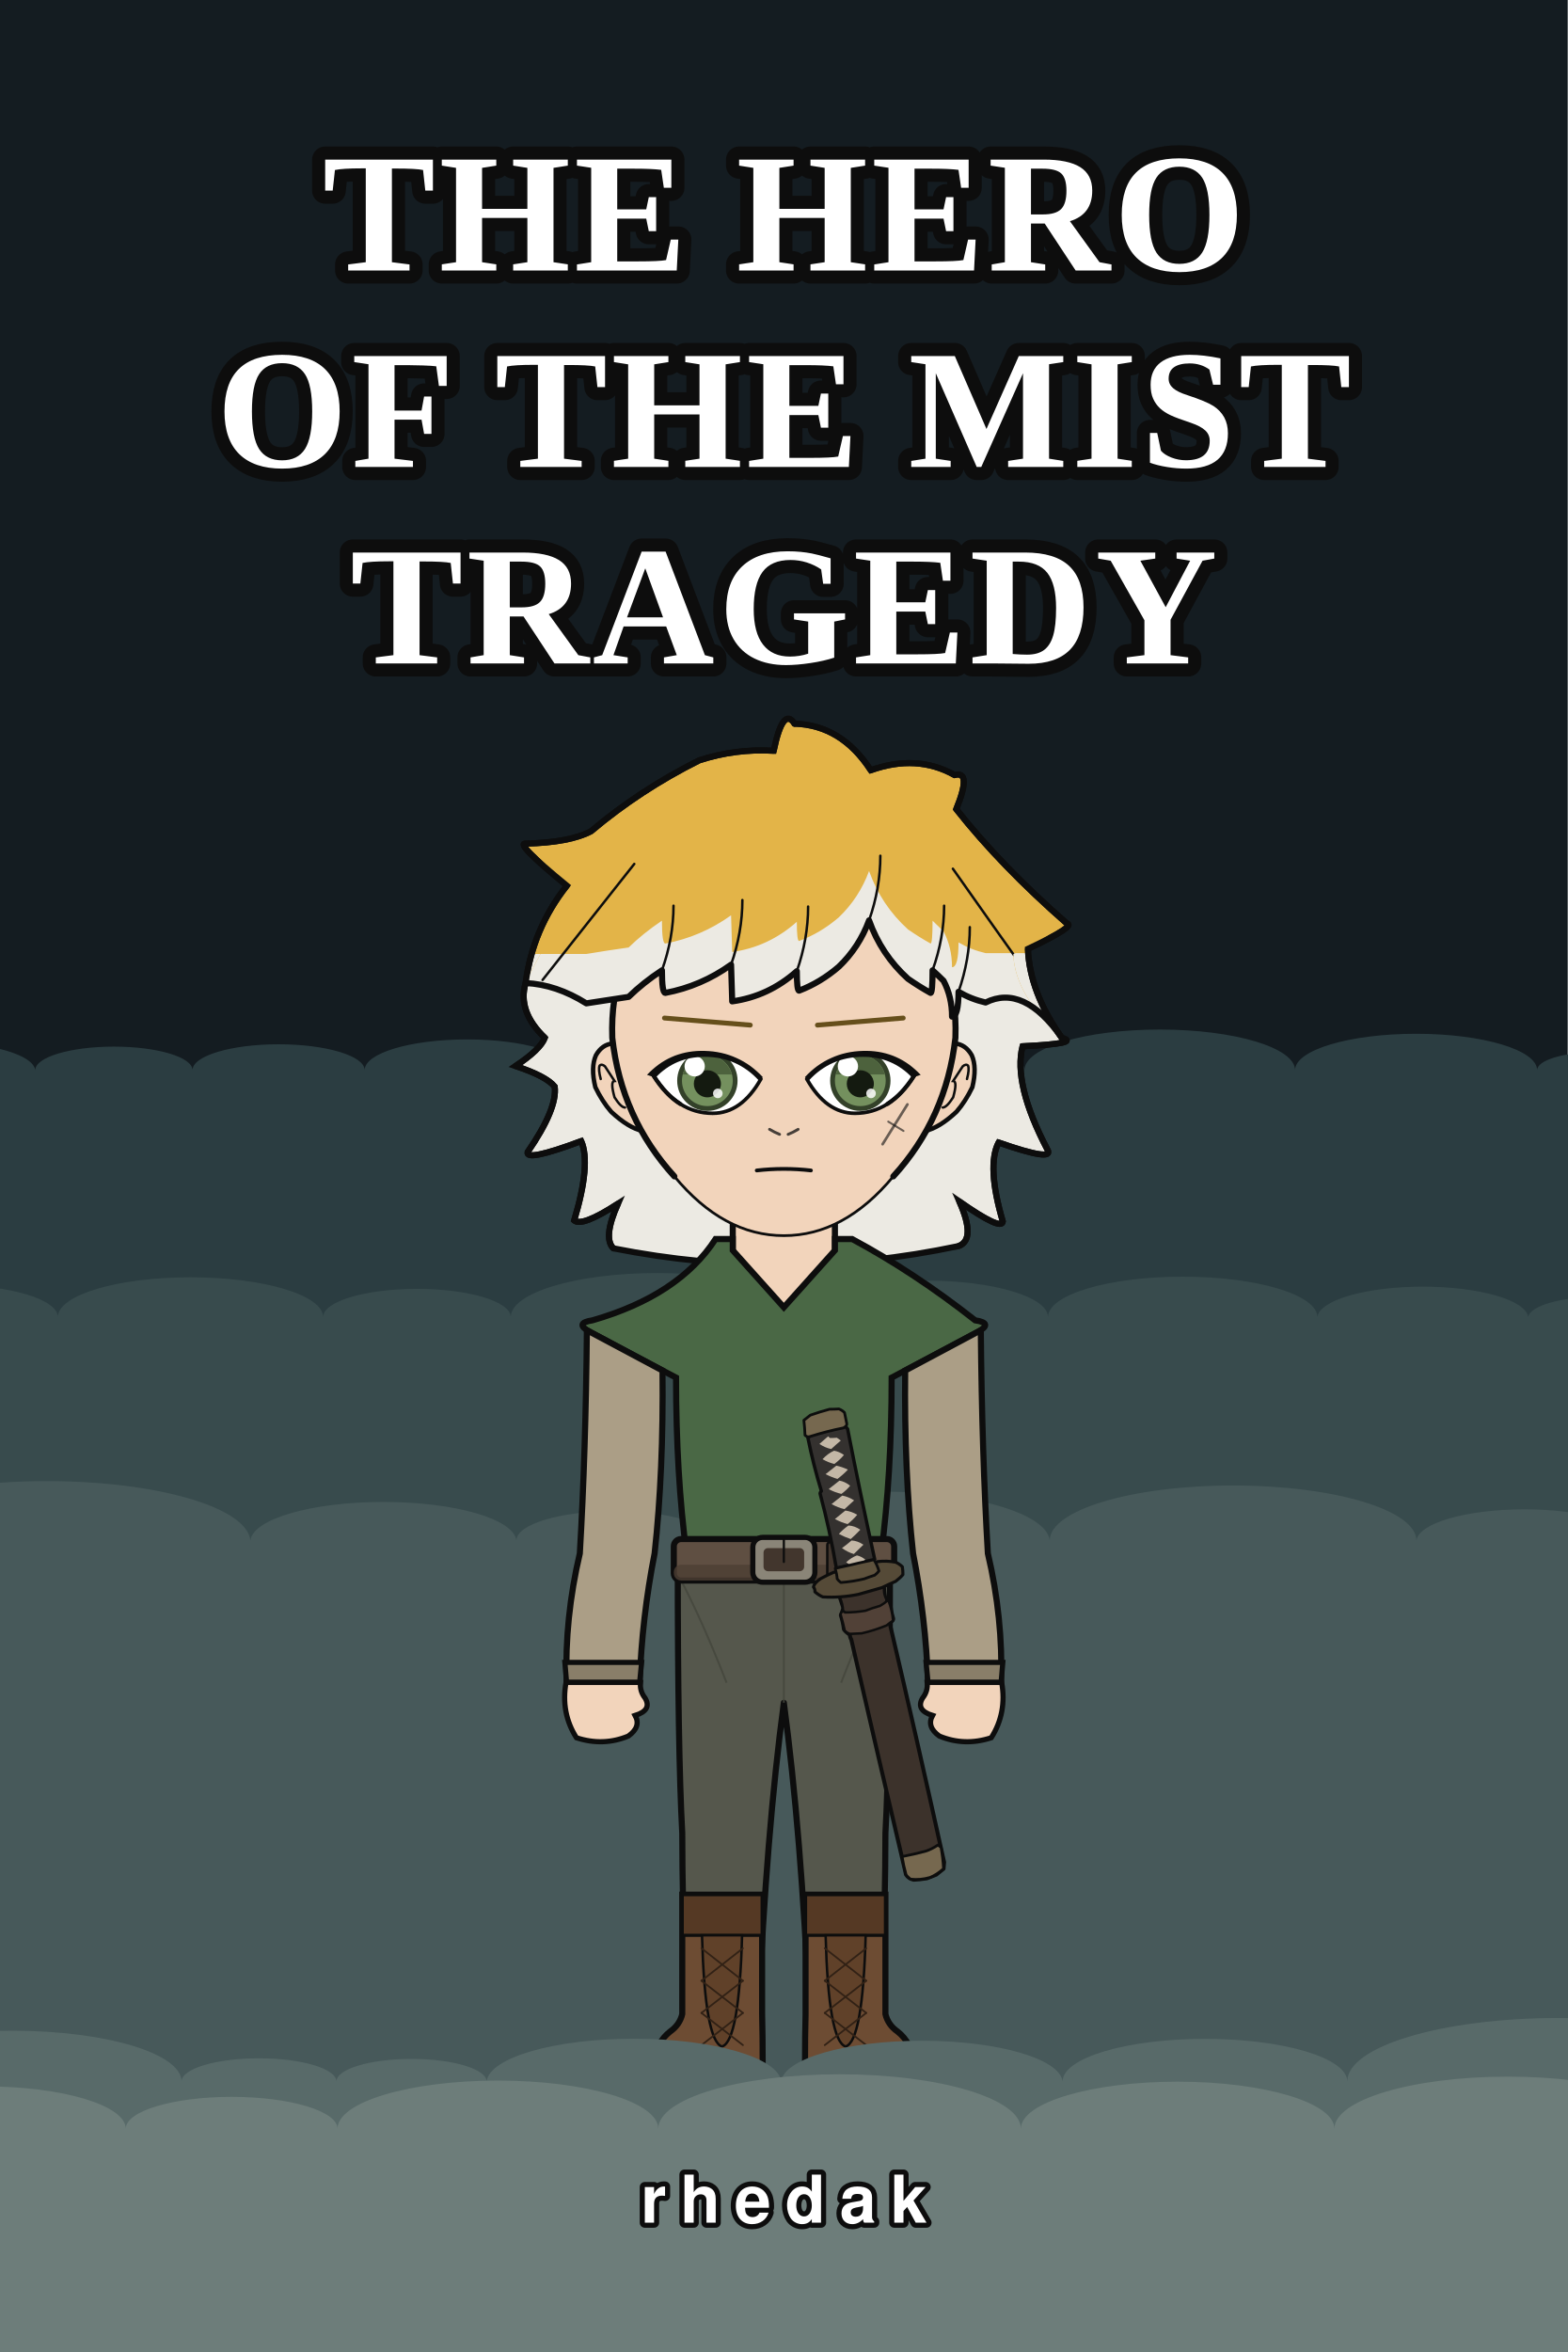
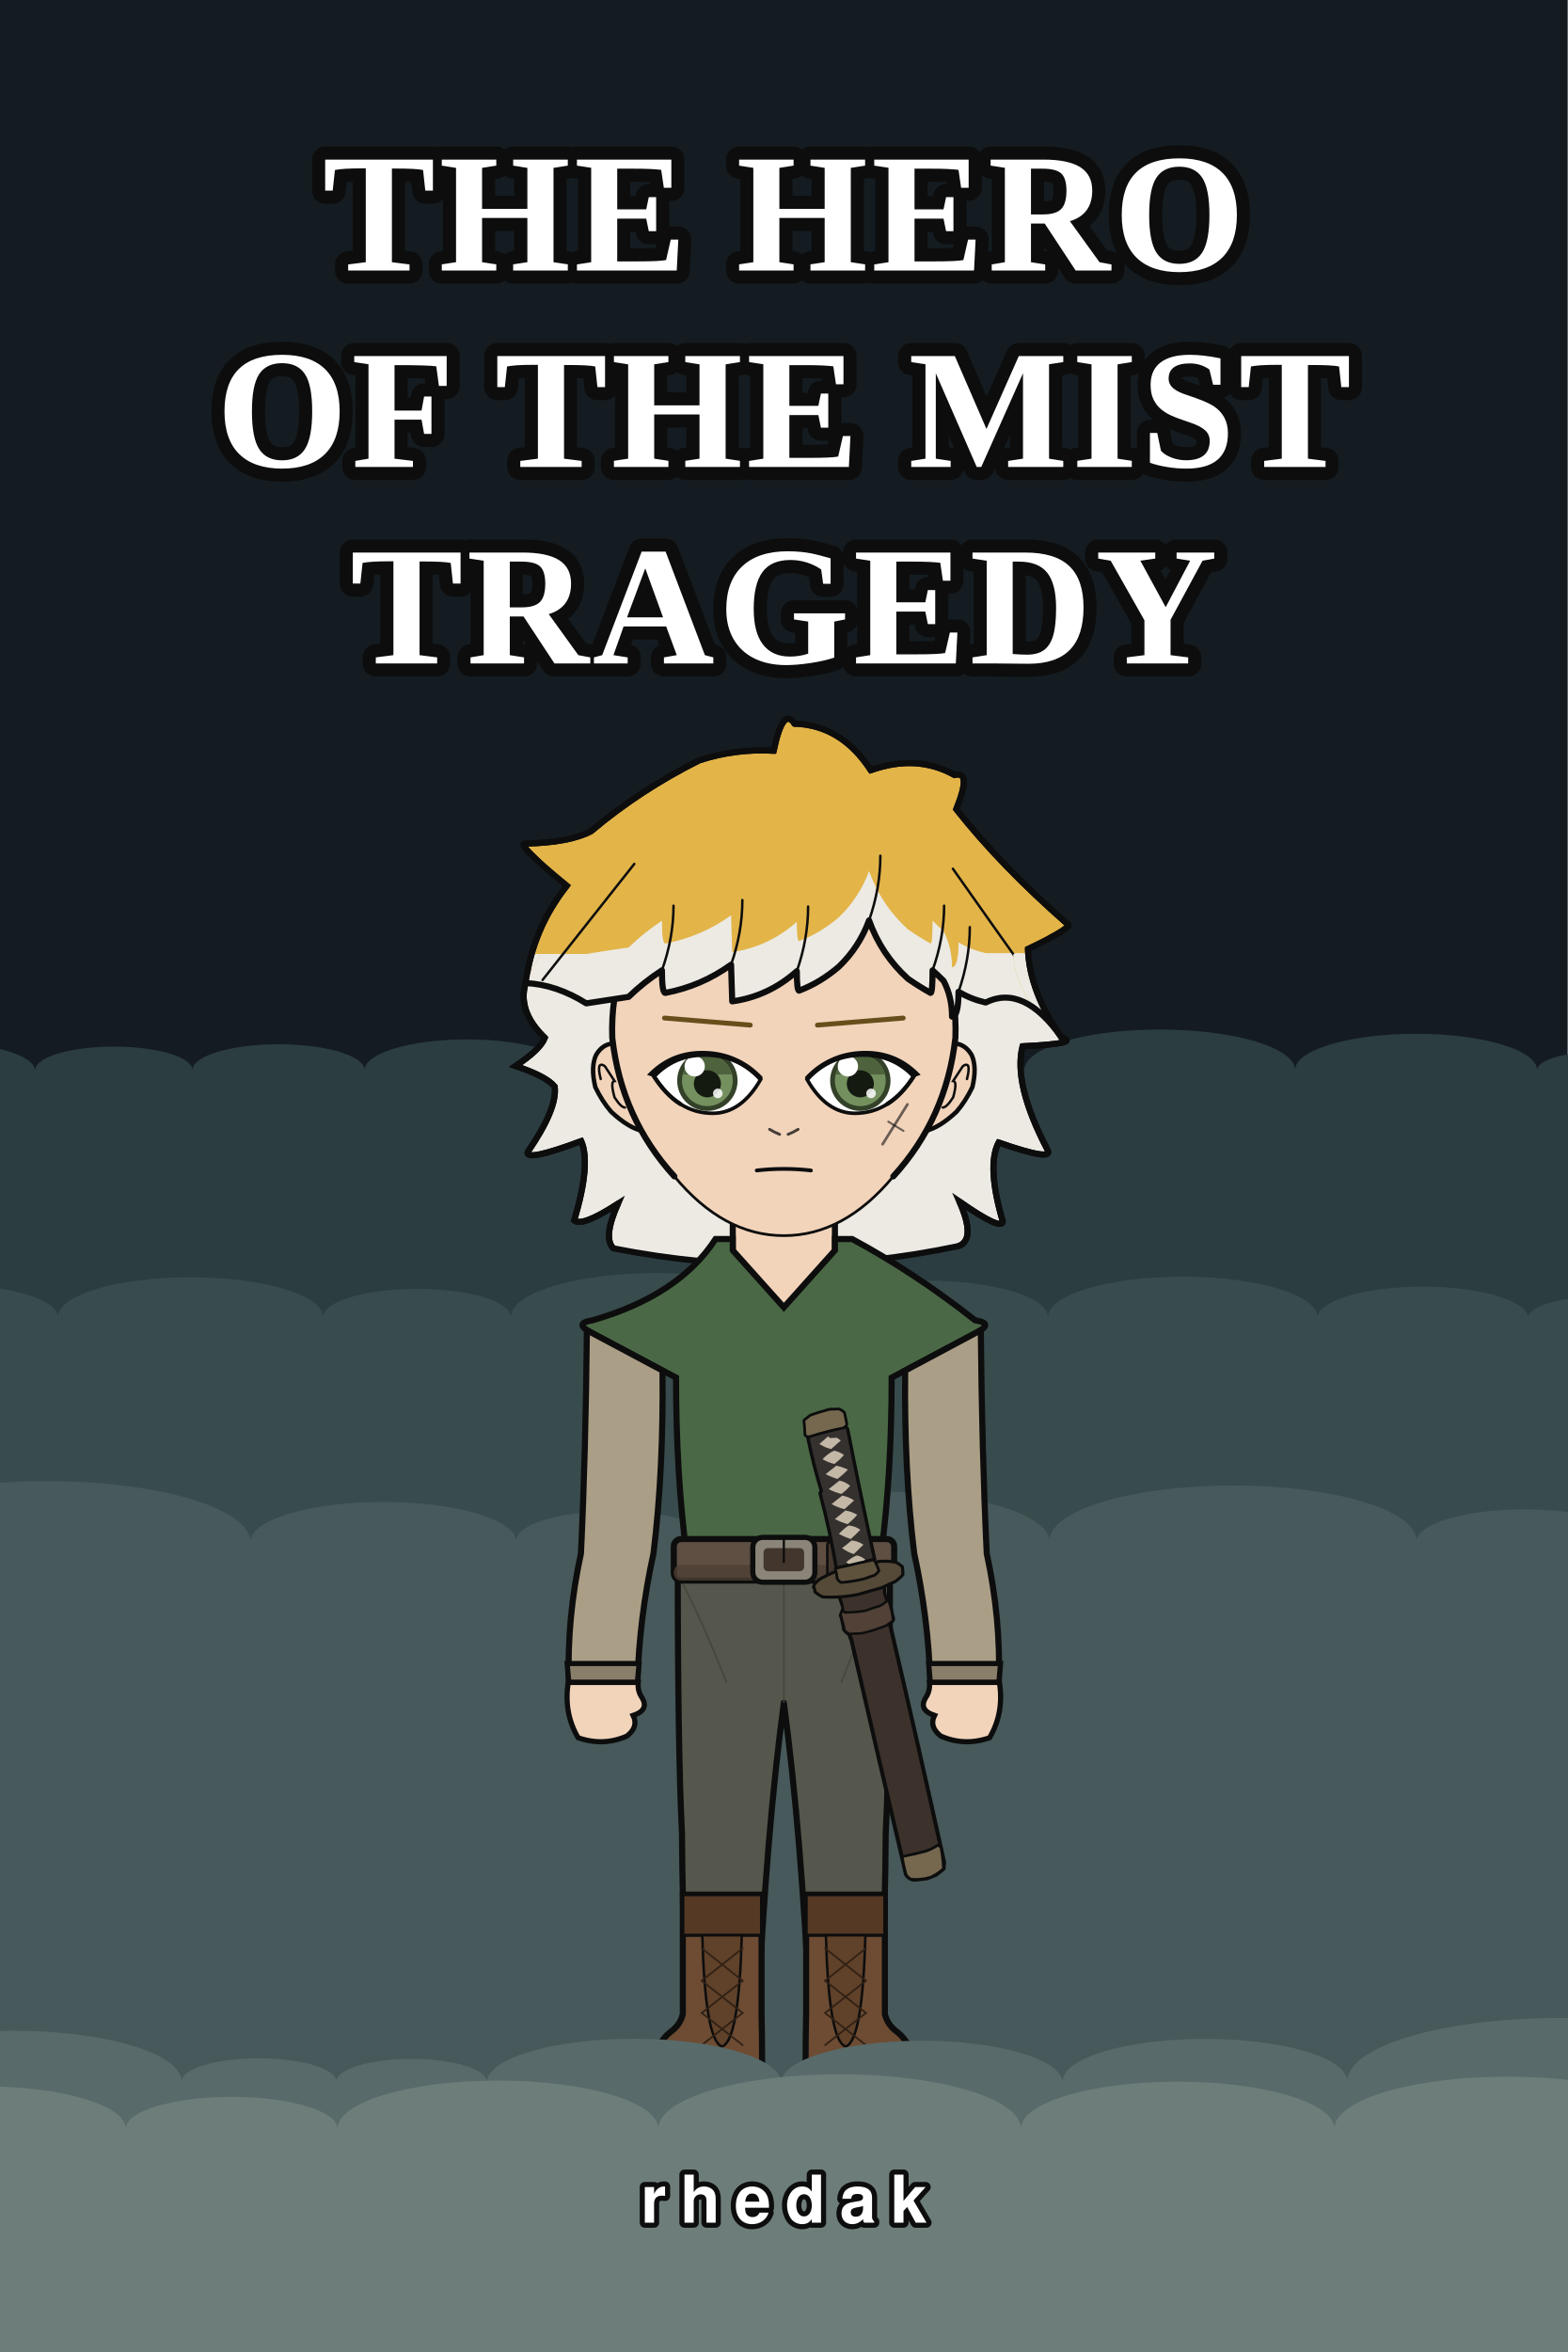
<svg xmlns="http://www.w3.org/2000/svg" width="1000" height="1500" viewBox="0 0 1000 1500">
  <rect width="1000" height="1500" fill="#141c21" />
  <rect y="780.0" width="1000" height="720.0" fill="#1e2b30" />
  <path d="M -100.0 1500.0 L -100.0 682.5 A 61.3 18.4 0 0 1 22.5 682.5 A 50.1 15.0 0 0 1 122.8 682.5 A 54.9 16.5 0 0 1 232.6 682.5 A 65.4 19.6 0 0 1 363.4 682.5 A 37.5 11.3 0 0 1 438.4 682.5 A 47.4 14.2 0 0 1 533.3 682.5 A 60.1 18.0 0 0 1 653.5 682.5 A 86.3 25.9 0 0 1 826.1 682.5 A 77.2 23.2 0 0 1 980.5 682.5 A 38.3 11.5 0 0 1 1057.1 682.5 A 87.7 26.3 0 0 1 1232.5 682.5 L 1232.5 1500.0 Z" fill="#2b3d41" />
  <path d="M -100.0 1500.0 L -100.0 840.0 A 68.4 20.5 0 0 1 36.9 840.0 A 84.6 25.4 0 0 1 206.1 840.0 A 59.8 18.0 0 0 1 325.8 840.0 A 93.5 28.1 0 0 1 512.9 840.0 A 77.8 23.3 0 0 1 668.5 840.0 A 85.9 25.8 0 0 1 840.3 840.0 A 67.3 20.2 0 0 1 974.8 840.0 A 45.5 13.6 0 0 1 1065.7 840.0 A 60.4 18.1 0 0 1 1186.6 840.0 L 1186.6 1500.0 Z" fill="#384b4d" />
  <path d="M -100.0 1500.0 L -100.0 982.5 A 129.9 39.0 0 0 1 159.7 982.5 A 84.9 25.5 0 0 1 329.4 982.5 A 62.6 18.8 0 0 1 454.7 982.5 A 107.5 32.2 0 0 1 669.6 982.5 A 116.9 35.1 0 0 1 903.5 982.5 A 69.0 20.7 0 0 1 1041.4 982.5 A 90.5 27.2 0 0 1 1222.5 982.5 L 1222.5 1500.0 Z" fill="#47595a" />
  <g transform="translate(140.0 454.5) scale(1.8)">
    <defs>
      <clipPath id="hair-tips">
        <path d="M 84.5 85.5 Q 107.3 85.5 130.0 85.5 Q 137.8 84.2 145.0 83.2 Q 150.1 78.2 156.8 73.7 Q 156.8 81.8 158.0 81.8 Q 170.7 79.4 181.3 71.8 Q 181.5 78.3 181.7 84.8 Q 194.6 83.0 204.6 74.1 Q 204.6 80.9 205.4 80.9 Q 213.0 78.1 219.5 72.5 Q 226.7 65.6 230.2 56.1 Q 234.5 68.2 244.0 76.8 Q 247.9 79.5 252.0 81.8 Q 252.7 81.8 252.7 73.7 Q 254.7 75.6 256.6 77.5 Q 259.6 83.2 259.6 90.2 Q 261.9 90.2 261.9 81.4 Q 266.3 84.0 271.5 85.2 Q 293.5 85.2 315.5 85.2 Q 315.5 220.6 315.5 290.8 Q 200.0 290.8 84.5 290.8 Z" />
      </clipPath>
      <clipPath id="hair-front">
        <path d="M 108.5 95.8 Q 119.3 96.3 130.0 103.0 Q 137.8 101.8 145.0 100.7 Q 150.1 95.7 156.8 91.3 Q 156.8 99.3 158.0 99.3 Q 170.7 96.9 181.3 89.3 Q 181.5 95.8 181.7 102.3 Q 194.6 100.5 204.6 91.6 Q 204.6 98.5 205.4 98.5 Q 213.0 95.6 219.5 90.0 Q 226.7 83.1 230.2 73.6 Q 234.5 85.7 244.0 94.3 Q 247.9 97.0 252.0 99.3 Q 252.7 99.3 252.7 91.3 Q 254.7 93.1 256.6 95.0 Q 259.6 100.7 259.6 107.7 Q 261.9 107.7 261.9 98.9 Q 266.3 101.5 271.5 102.7 Q 285.0 96.0 298.5 115.2 Q 281.9 100.1 281.3 85.6 Q 297.5 77.9 294.2 77.1 Q 272.4 58.0 257.4 39.1 Q 262.7 26.1 256.8 27.7 Q 244.3 20.7 228.9 26.1 Q 219.1 11.0 203.6 10.6 Q 199.8 4.7 196.6 19.6 Q 183.9 18.8 171.8 22.8 Q 152.1 32.6 135.8 46.4 Q 128.8 50.2 114.0 50.5 Q 110.0 50.0 127.7 64.6 Q 116.4 78.9 108.5 95.8 Z" />
      </clipPath>
    </defs>
    <path d="M 139.6 189.8 Q 135.8 186.1 141.2 174.0 Q 128.4 182.3 125.7 179.9 Q 131.7 159.9 128.2 151.8 Q 108.4 159.2 109.2 155.7 Q 119.8 140.3 118.8 132.5 Q 115.8 128.8 104.9 125.2 Q 113.7 119.4 115.3 115.2 Q 105.5 105.8 108.5 95.8 Q 111.0 76.6 123.1 61.3 Q 104.3 45.9 108.6 46.4 Q 124.2 46.0 131.7 42.0 Q 149.0 27.4 170.0 16.9 Q 182.9 12.7 196.4 13.5 Q 199.7 -2.3 203.8 3.9 Q 220.4 4.4 230.8 20.4 Q 247.1 14.6 260.5 22.1 Q 266.7 20.4 261.1 34.2 Q 277.0 54.3 300.3 74.7 Q 303.8 75.5 286.5 83.7 Q 287.1 99.1 298.5 115.2 Q 305.5 117.2 284.6 118.2 Q 281.2 131.5 293.4 154.8 Q 296.1 159.3 276.1 152.3 Q 271.8 160.6 277.6 180.3 Q 277.2 183.7 262.2 173.2 Q 268.2 186.7 261.9 189.0 Q 200.8 201.9 139.6 189.8 Z" fill="#e3b448" />
    <path d="M 139.6 189.8 Q 135.8 186.1 141.2 174.0 Q 128.4 182.3 125.7 179.9 Q 131.7 159.9 128.2 151.8 Q 108.4 159.2 109.2 155.7 Q 119.8 140.3 118.8 132.5 Q 115.8 128.8 104.9 125.2 Q 113.7 119.4 115.3 115.2 Q 105.5 105.8 108.5 95.8 Q 111.0 76.6 123.1 61.3 Q 104.3 45.9 108.6 46.4 Q 124.2 46.0 131.7 42.0 Q 149.0 27.4 170.0 16.9 Q 182.9 12.7 196.4 13.5 Q 199.7 -2.3 203.8 3.9 Q 220.4 4.4 230.8 20.4 Q 247.1 14.6 260.5 22.1 Q 266.7 20.4 261.1 34.2 Q 277.0 54.3 300.3 74.7 Q 303.8 75.5 286.5 83.7 Q 287.1 99.1 298.5 115.2 Q 305.5 117.2 284.6 118.2 Q 281.2 131.5 293.4 154.8 Q 296.1 159.3 276.1 152.3 Q 271.8 160.6 277.6 180.3 Q 277.2 183.7 262.2 173.2 Q 268.2 186.7 261.9 189.0 Q 200.8 201.9 139.6 189.8 Z" fill="#eceae3" clip-path="url(#hair-tips)" />
    <path d="M 139.6 189.8 Q 135.8 186.1 141.2 174.0 Q 128.4 182.3 125.7 179.9 Q 131.7 159.9 128.2 151.8 Q 108.4 159.2 109.2 155.7 Q 119.8 140.3 118.8 132.5 Q 115.8 128.8 104.9 125.2 Q 113.7 119.4 115.3 115.2 Q 105.5 105.8 108.5 95.8 Q 111.0 76.6 123.1 61.3 Q 104.3 45.9 108.6 46.4 Q 124.2 46.0 131.7 42.0 Q 149.0 27.4 170.0 16.9 Q 182.9 12.7 196.4 13.5 Q 199.7 -2.3 203.8 3.9 Q 220.4 4.4 230.8 20.4 Q 247.1 14.6 260.5 22.1 Q 266.7 20.4 261.1 34.2 Q 277.0 54.3 300.3 74.7 Q 303.8 75.5 286.5 83.7 Q 287.1 99.1 298.5 115.2 Q 305.5 117.2 284.6 118.2 Q 281.2 131.5 293.4 154.8 Q 296.1 159.3 276.1 152.3 Q 271.8 160.6 277.6 180.3 Q 277.2 183.7 262.2 173.2 Q 268.2 186.7 261.9 189.0 Q 200.8 201.9 139.6 189.8 Z" fill="none" stroke="#0d0d0d" stroke-width="2.16" stroke-linecap="round" stroke-linejoin="round" />
    <path d="M 181.9 199.2 Q 167.3 215.1 138.8 223.6 Q 134.5 224.9 134.5 229.2 Q 134.5 235.6 150.3 235.6 L 152.7 235.6 L 152.7 231.3 L 166.1 231.3 Q 166.1 269.9 169.8 297.9 Q 169.8 318.7 169.8 335.7 L 194.2 335.7 L 200.0 335.7 L 205.8 335.7 L 230.2 335.7 Q 230.2 318.7 230.2 297.9 Q 233.9 269.9 233.9 235.6 L 233.9 231.3 L 247.3 231.3 L 247.3 235.6 L 249.7 235.6 Q 265.5 235.6 265.5 229.2 Q 265.5 224.9 261.2 223.6 Q 240.6 206.9 218.1 199.2 Z" fill="#f2d4bb" stroke="#0d0d0d" stroke-width="2.16" />
    <rect x="181.9" y="172.5" width="36.3" height="38.0" rx="12.7" fill="#f2d4bb" />
    <line x1="181.9" y1="172.5" x2="181.9" y2="199.2" stroke="#0d0d0d" stroke-width="2.16" />
    <line x1="218.1" y1="172.5" x2="218.1" y2="199.2" stroke="#0d0d0d" stroke-width="2.16" />
-     <path d="M 162.4 300.1 L 237.6 300.1 Q 237.6 367.9 236.0 397.0 Q 236.0 419.4 234.7 461.1 L 209.0 461.1 Q 206.2 397.0 200.0 350.8 Q 193.8 397.0 191.0 461.1 L 165.3 461.1 Q 164.0 419.4 164.0 397.0 Q 162.4 367.9 162.4 300.1 Z" fill="#55574c" stroke="#0d0d0d" stroke-width="2.16" stroke-linejoin="round" />
+     <path d="M 162.4 300.1 L 237.6 300.1 Q 237.6 367.9 236.1 397.0 Q 236.0 419.4 234.6 461.1 L 209.2 461.1 Q 206.2 397.0 200.0 350.8 Q 193.8 397.0 190.8 461.1 L 165.4 461.1 Q 164.0 419.4 163.9 397.0 Q 162.4 367.9 162.4 300.1 Z" fill="#55574c" stroke="#0d0d0d" stroke-width="2.16" stroke-linejoin="round" />
    <line x1="200.0" y1="306.2" x2="200.0" y2="350.8" stroke="#44463c" stroke-width="0.71" opacity="0.8" />
    <path d="M 164.0 308.2 Q 171.8 323.4 179.7 343.7" fill="none" stroke="#44463c" stroke-width="0.71" opacity="0.8" />
    <path d="M 236.0 308.2 Q 228.2 323.4 220.3 343.7" fill="none" stroke="#44463c" stroke-width="0.71" opacity="0.8" />
-     <path d="M 192.3 418.8 L 192.3 461.1 Q 192.5 468.3 192.5 479.7 Q 192.5 485.0 187.3 485.0 L 159.0 485.0 Q 153.8 485.0 153.8 478.7 Q 154.7 471.2 159.7 467.3 Q 163.1 464.9 164.0 461.1 L 164.0 418.8 Z" fill="#6d4c33" stroke="#0d0d0d" stroke-width="2.16" />
-     <path d="M 192.5 479.3 L 153.8 479.3 L 153.8 479.7 Q 153.8 485.0 159.0 485.0 L 187.3 485.0 Q 192.5 485.0 192.5 479.7 Z" fill="#4c3320" />
-     <rect x="164.0" y="418.8" width="28.3" height="14.4" fill="#553924" stroke="#0d0d0d" stroke-width="1.11" />
-     <path d="M 171.0 433.2 L 185.2 433.2 Q 184.2 470.7 178.1 472.6 Q 172.0 470.7 171.0 433.2 Z" fill="#604129" stroke="#0d0d0d" stroke-width="0.87" />
-     <line x1="185.5" y1="437.8" x2="170.8" y2="449.3" stroke="#312115" stroke-width="0.63" stroke-linecap="round" />
-     <line x1="170.8" y1="437.8" x2="185.5" y2="449.3" stroke="#312115" stroke-width="0.63" stroke-linecap="round" />
-     <line x1="185.5" y1="449.3" x2="170.8" y2="460.7" stroke="#312115" stroke-width="0.63" stroke-linecap="round" />
-     <line x1="170.8" y1="449.3" x2="185.5" y2="460.7" stroke="#312115" stroke-width="0.63" stroke-linecap="round" />
-     <line x1="185.5" y1="460.7" x2="170.8" y2="472.1" stroke="#312115" stroke-width="0.63" stroke-linecap="round" />
-     <line x1="170.8" y1="460.7" x2="185.5" y2="472.1" stroke="#312115" stroke-width="0.63" stroke-linecap="round" />
-     <path d="M 207.7 418.8 L 207.7 461.1 Q 207.5 468.3 207.5 479.7 Q 207.5 485.0 212.7 485.0 L 241.0 485.0 Q 246.2 485.0 246.2 478.7 Q 245.3 471.2 240.3 467.3 Q 236.9 464.9 236.0 461.1 L 236.0 418.8 Z" fill="#6d4c33" stroke="#0d0d0d" stroke-width="2.16" />
-     <path d="M 207.5 479.3 L 246.2 479.3 L 246.2 479.7 Q 246.2 485.0 241.0 485.0 L 212.7 485.0 Q 207.5 485.0 207.5 479.7 Z" fill="#4c3320" />
-     <rect x="207.7" y="418.8" width="28.3" height="14.4" fill="#553924" stroke="#0d0d0d" stroke-width="1.11" />
-     <path d="M 214.8 433.2 L 229.0 433.2 Q 228.0 470.7 221.9 472.6 Q 215.8 470.7 214.8 433.2 Z" fill="#604129" stroke="#0d0d0d" stroke-width="0.87" />
-     <line x1="229.2" y1="437.8" x2="214.5" y2="449.3" stroke="#312115" stroke-width="0.63" stroke-linecap="round" />
-     <line x1="214.5" y1="437.8" x2="229.2" y2="449.3" stroke="#312115" stroke-width="0.63" stroke-linecap="round" />
-     <line x1="229.2" y1="449.3" x2="214.5" y2="460.7" stroke="#312115" stroke-width="0.63" stroke-linecap="round" />
-     <line x1="214.5" y1="449.3" x2="229.2" y2="460.7" stroke="#312115" stroke-width="0.63" stroke-linecap="round" />
-     <line x1="229.2" y1="460.7" x2="214.5" y2="472.1" stroke="#312115" stroke-width="0.63" stroke-linecap="round" />
-     <line x1="214.5" y1="460.7" x2="229.2" y2="472.1" stroke="#312115" stroke-width="0.63" stroke-linecap="round" />
+     <path d="M 192.1 418.8 L 192.1 461.1 Q 192.3 468.3 192.3 479.7 Q 192.3 485.0 187.1 485.0 L 159.2 485.0 Q 154.0 485.0 154.0 478.7 Q 154.9 471.2 160.0 467.3 Q 163.3 464.9 164.2 461.1 L 164.2 418.8 Z" fill="#6d4c33" stroke="#0d0d0d" stroke-width="2.16" />
+     <path d="M 192.3 479.3 L 154.0 479.3 L 154.0 479.7 Q 154.0 485.0 159.2 485.0 L 187.1 485.0 Q 192.3 485.0 192.3 479.7 Z" fill="#4c3320" />
+     <rect x="164.2" y="418.8" width="27.9" height="14.4" fill="#553924" stroke="#0d0d0d" stroke-width="1.11" />
+     <path d="M 171.1 433.2 L 185.1 433.2 Q 184.1 470.7 178.1 472.6 Q 172.1 470.7 171.1 433.2 Z" fill="#604129" stroke="#0d0d0d" stroke-width="0.87" />
+     <line x1="185.4" y1="437.8" x2="170.9" y2="449.3" stroke="#312115" stroke-width="0.63" stroke-linecap="round" />
+     <line x1="170.9" y1="437.8" x2="185.4" y2="449.3" stroke="#312115" stroke-width="0.63" stroke-linecap="round" />
+     <line x1="185.4" y1="449.3" x2="170.9" y2="460.7" stroke="#312115" stroke-width="0.63" stroke-linecap="round" />
+     <line x1="170.9" y1="449.3" x2="185.4" y2="460.7" stroke="#312115" stroke-width="0.63" stroke-linecap="round" />
+     <line x1="185.4" y1="460.7" x2="170.9" y2="472.1" stroke="#312115" stroke-width="0.63" stroke-linecap="round" />
+     <line x1="170.9" y1="460.7" x2="185.4" y2="472.1" stroke="#312115" stroke-width="0.63" stroke-linecap="round" />
+     <path d="M 207.9 418.8 L 207.9 461.1 Q 207.7 468.3 207.7 479.7 Q 207.7 485.0 212.9 485.0 L 240.8 485.0 Q 246.0 485.0 246.0 478.7 Q 245.1 471.2 240.0 467.3 Q 236.7 464.9 235.8 461.1 L 235.8 418.8 Z" fill="#6d4c33" stroke="#0d0d0d" stroke-width="2.16" />
+     <path d="M 207.7 479.3 L 246.0 479.3 L 246.0 479.7 Q 246.0 485.0 240.8 485.0 L 212.9 485.0 Q 207.7 485.0 207.7 479.7 Z" fill="#4c3320" />
+     <rect x="207.9" y="418.8" width="27.9" height="14.4" fill="#553924" stroke="#0d0d0d" stroke-width="1.11" />
+     <path d="M 214.9 433.2 L 228.9 433.2 Q 227.9 470.7 221.9 472.6 Q 215.9 470.7 214.9 433.2 Z" fill="#604129" stroke="#0d0d0d" stroke-width="0.87" />
+     <line x1="229.1" y1="437.8" x2="214.6" y2="449.3" stroke="#312115" stroke-width="0.63" stroke-linecap="round" />
+     <line x1="214.6" y1="437.8" x2="229.1" y2="449.3" stroke="#312115" stroke-width="0.63" stroke-linecap="round" />
+     <line x1="229.1" y1="449.3" x2="214.6" y2="460.7" stroke="#312115" stroke-width="0.63" stroke-linecap="round" />
+     <line x1="214.6" y1="449.3" x2="229.1" y2="460.7" stroke="#312115" stroke-width="0.63" stroke-linecap="round" />
+     <line x1="229.1" y1="460.7" x2="214.6" y2="472.1" stroke="#312115" stroke-width="0.63" stroke-linecap="round" />
+     <line x1="214.6" y1="460.7" x2="229.1" y2="472.1" stroke="#312115" stroke-width="0.63" stroke-linecap="round" />
    <path d="M 175.8 186.5 Q 162.8 206.5 132.2 215.3 Q 125.5 216.3 131.4 219.5 L 161.8 235.6 Q 161.8 269.9 165.5 297.9 Q 165.2 299.1 165.2 300.1 L 234.8 300.1 Q 234.8 299.1 234.5 297.9 Q 238.2 269.9 238.2 235.6 L 268.6 219.5 Q 274.5 216.3 267.8 215.3 Q 246.2 198.3 224.2 186.5 L 218.1 186.5 L 218.1 190.5 L 200.0 210.7 L 181.9 190.5 L 181.9 186.5 Z" fill="#4a6845" stroke="#0d0d0d" stroke-width="2.16" />
    <rect x="161.0" y="292.8" width="78.1" height="14.7" rx="2.6" fill="#5f4f42" stroke="#0d0d0d" stroke-width="2.16" />
    <rect x="161.0" y="301.9" width="78.1" height="5.6" rx="2.6" fill="#4c3e33" opacity="0.8" />
    <rect x="189.0" y="292.2" width="22.0" height="15.9" rx="3.5" fill="#8a8578" stroke="#0d0d0d" stroke-width="1.83" />
    <rect x="192.8" y="296.0" width="14.4" height="8.2" rx="1.6" fill="#42362d" />
    <line x1="200.0" y1="292.2" x2="200.0" y2="300.9" stroke="#0d0d0d" stroke-width="0.79" stroke-linecap="round" />
    <rect x="215.4" y="293.9" width="3.2" height="12.3" rx="1.0" fill="#42362d" stroke="#0d0d0d" stroke-width="0.87" />
    <path d="M 250.7 413.0 Q 248.3 413.4 246.0 413.5 Q 244.2 413.1 243.3 411.7 Q 233.4 369.7 223.9 328.4 Q 223.4 327.6 223.4 326.7 Q 221.9 325.7 221.3 324.8 Q 221.0 322.3 220.2 319.8 Q 220.8 318.4 221.1 317.2 Q 220.5 315.4 219.9 313.6 Q 220.4 313.1 221.0 312.7 Q 224.2 312.4 227.5 311.8 Q 231.0 310.9 234.4 309.5 Q 235.0 309.4 235.5 310.0 Q 235.5 311.9 236.0 313.9 Q 236.8 314.4 237.7 314.9 Q 237.8 317.9 238.7 320.8 Q 239.0 321.6 237.5 322.5 Q 247.4 364.7 256.8 407.3 Q 256.7 408.5 256.6 409.6 Q 255.3 410.7 254.0 411.7 Q 252.4 412.3 250.7 413.0 Z" fill="#3c322b" stroke="#0d0d0d" stroke-width="1.40" stroke-linejoin="round" />
    <path d="M 235.5 310.0 Q 235.3 312.1 236.3 314.1 Q 236.6 315.1 235.5 316.2 Q 231.2 317.9 227.0 319.1 Q 225.1 319.2 223.1 319.3 Q 222.0 319.1 221.0 318.3 Q 220.9 315.9 219.9 313.6 Q 220.4 313.1 221.0 312.7 Q 224.2 312.4 227.5 311.8 Q 231.0 310.9 234.4 309.5 Q 235.0 309.4 235.5 310.0 Z" fill="#3c322b" stroke="#0d0d0d" stroke-width="0.86" stroke-linejoin="round" />
    <path d="M 237.0 314.4 Q 238.4 318.0 238.7 321.7 Q 237.5 322.5 236.4 323.4 Q 232.0 325.2 227.6 326.2 Q 225.5 326.3 223.4 326.4 Q 222.5 326.1 221.6 325.3 Q 221.0 322.5 220.2 319.8 Q 219.9 319.0 221.0 318.3 Q 221.3 318.6 221.7 318.8 Q 225.3 318.8 228.9 318.2 Q 231.4 317.2 234.0 316.5 Q 235.5 315.7 237.0 314.4 Z" fill="#514137" stroke="#0d0d0d" stroke-width="0.86" stroke-linejoin="round" />
    <path d="M 254.6 401.2 Q 255.2 401.6 255.7 402.0 Q 256.4 405.8 256.6 409.6 Q 254.1 411.8 251.8 412.7 Q 248.3 413.7 244.9 413.3 Q 243.8 412.5 243.3 411.7 Q 242.4 408.5 241.9 405.3 Q 246.1 404.5 250.2 403.4 Q 252.4 402.7 254.6 401.2 Z" fill="#76684f" stroke="#0d0d0d" stroke-width="0.97" stroke-linejoin="round" />
    <path d="M 210.5 309.8 Q 210.8 308.3 213.1 306.8 Q 215.3 305.6 217.6 304.6 Q 218.5 304.3 219.4 305.1 Q 219.0 306.4 219.9 307.6 Q 222.4 307.5 224.9 307.4 Q 227.8 306.4 230.7 305.9 Q 231.9 305.3 232.9 304.7 Q 233.1 303.1 232.4 301.6 Q 232.4 301.2 233.2 300.8 Q 236.4 300.4 239.6 301.0 Q 240.8 301.5 242.0 302.6 Q 242.2 304.0 242.2 305.4 Q 241.3 306.5 239.6 307.8 Q 237.2 308.8 234.8 310.0 Q 230.6 311.2 226.4 312.4 Q 220.0 313.7 213.8 313.3 Q 212.4 312.7 211.0 311.5 Q 211.1 310.6 210.5 309.8 Z" fill="#554a37" stroke="#0d0d0d" stroke-width="1.08" stroke-linejoin="round" />
    <path d="M 221.6 252.8 Q 222.3 253.3 222.6 253.8 Q 227.1 276.8 232.2 300.0 Q 231.8 300.2 230.9 300.3 Q 225.4 301.6 219.7 302.9 Q 218.8 303.1 218.6 303.1 Q 216.3 289.6 212.9 276.9 Q 212.7 276.4 213.3 275.8 Q 210.4 266.3 208.5 256.8 Q 210.5 255.5 212.5 254.9 Q 217.0 254.1 221.6 252.8 Z" fill="#34312f" stroke="#0d0d0d" stroke-width="1.19" stroke-linejoin="round" />
    <path d="M 207.8 250.4 Q 208.5 249.8 209.3 249.2 Q 211.7 248.4 214.1 247.5 Q 214.8 247.5 215.5 247.4 Q 216.0 247.8 216.5 248.2 Q 215.9 248.7 215.4 249.1 Q 213.7 249.4 212.1 249.9 Q 211.0 250.5 209.9 251.4 Q 208.8 251.2 207.8 250.4 Z" fill="#c3b7a6" />
    <path d="M 220.2 257.9 Q 218.4 259.4 216.8 260.9 Q 214.7 260.5 212.6 259.1 Q 214.1 257.8 215.7 256.4 Q 216.0 256.7 216.3 257.0 Q 217.6 257.0 218.8 256.9 Q 219.5 257.4 220.2 257.9 Z" fill="#c3b7a6" />
    <path d="M 213.7 264.5 Q 215.7 262.4 217.8 261.5 Q 219.6 261.8 221.3 263.0 Q 220.0 264.6 217.9 266.2 Q 215.8 265.7 213.7 264.5 Z" fill="#c3b7a6" />
    <path d="M 214.8 269.8 Q 216.7 268.3 218.6 266.8 Q 220.6 267.2 222.7 268.2 Q 221.1 269.9 219.0 271.5 Q 216.9 270.9 214.8 269.8 Z" fill="#c3b7a6" />
    <path d="M 215.9 275.1 Q 217.8 273.6 219.7 272.1 Q 221.6 272.4 223.5 273.9 Q 222.3 275.4 220.4 276.8 Q 218.1 276.3 215.9 275.1 Z" fill="#c3b7a6" />
    <path d="M 216.9 280.4 Q 218.8 278.9 220.7 277.4 Q 222.9 277.8 224.9 279.1 Q 223.3 280.6 221.5 282.2 Q 219.2 281.7 216.9 280.4 Z" fill="#c3b7a6" />
    <path d="M 218.1 285.7 Q 220.0 284.2 221.8 282.7 Q 224.0 283.0 226.0 284.2 Q 224.7 285.8 222.6 287.5 Q 220.3 286.9 218.1 285.7 Z" fill="#c3b7a6" />
    <path d="M 219.5 291.0 Q 220.8 289.5 222.9 288.0 Q 225.1 288.1 227.1 289.5 Q 225.6 291.1 223.7 292.8 Q 221.6 292.1 219.5 291.0 Z" fill="#c3b7a6" />
    <path d="M 220.6 296.0 Q 222.4 294.7 224.0 293.3 Q 226.1 293.4 228.2 294.8 Q 226.5 296.4 224.8 298.1 Q 222.7 297.5 220.6 296.0 Z" fill="#c3b7a6" />
    <path d="M 228.9 300.1 Q 227.4 301.3 225.9 302.5 Q 224.7 302.4 223.5 302.1 Q 222.8 301.6 222.1 301.0 Q 224.0 299.3 225.9 298.6 Q 227.4 298.9 228.9 300.1 Z" fill="#c3b7a6" />
    <path d="M 233.7 304.1 Q 233.2 304.8 232.2 305.6 Q 230.3 306.2 228.5 306.9 Q 224.3 307.9 220.2 308.2 Q 219.3 307.5 218.9 306.9 Q 218.8 305.3 218.2 303.2 Q 219.3 303.0 220.4 302.7 Q 223.3 302.1 226.5 301.3 Q 227.6 301.1 228.8 300.8 Q 230.4 300.5 231.9 300.1 Q 233.1 302.0 233.7 304.1 Z" fill="#5e523d" stroke="#0d0d0d" stroke-width="0.97" stroke-linejoin="round" />
    <path d="M 207.5 256.0 Q 207.4 253.4 207.1 250.7 Q 208.2 249.8 209.4 248.9 Q 212.8 247.7 216.2 246.8 Q 217.9 246.8 219.5 246.7 Q 220.6 247.1 221.5 248.0 Q 221.9 249.9 222.3 251.9 Q 222.5 252.6 221.2 253.4 Q 215.2 254.6 209.2 256.5 Q 208.3 256.8 207.5 256.0 Z" fill="#76684f" stroke="#0d0d0d" stroke-width="0.97" stroke-linejoin="round" />
-     <path d="M 157.0 233.1 L 130.2 218.8 Q 129.8 262.3 127.7 297.9 Q 122.3 320.8 123.0 343.6 L 148.9 343.6 Q 149.7 320.8 154.2 297.9 Q 157.4 268.7 157.0 233.1 Z" fill="#ab9e86" stroke="#0d0d0d" stroke-width="2.16" />
-     <path d="M 122.4 336.5 L 149.6 336.5 L 148.9 343.6 L 123.0 343.6 Z" fill="#897e69" stroke="#0d0d0d" stroke-width="1.83" />
-     <path d="M 122.8 343.6 Q 120.9 354.4 126.5 363.2 Q 136.0 366.3 144.9 362.6 Q 149.5 359.3 147.3 355.3 Q 153.4 353.4 150.8 349.1 Q 148.9 346.7 149.2 343.6 Z" fill="#f2d4bb" stroke="#0d0d0d" stroke-width="1.83" />
-     <path d="M 243.0 233.1 L 269.8 218.8 Q 270.2 262.3 272.3 297.9 Q 277.7 320.8 277.0 343.6 L 251.1 343.6 Q 250.3 320.8 245.8 297.9 Q 242.6 268.7 243.0 233.1 Z" fill="#ab9e86" stroke="#0d0d0d" stroke-width="2.16" />
-     <path d="M 250.4 336.5 L 277.6 336.5 L 277.0 343.6 L 251.1 343.6 Z" fill="#897e69" stroke="#0d0d0d" stroke-width="1.83" />
-     <path d="M 277.2 343.6 Q 279.1 354.4 273.5 363.2 Q 264.0 366.3 255.1 362.6 Q 250.5 359.3 252.7 355.3 Q 246.6 353.4 249.2 349.1 Q 251.1 346.7 250.8 343.6 Z" fill="#f2d4bb" stroke="#0d0d0d" stroke-width="1.83" />
+     <path d="M 157.0 233.1 L 130.2 218.8 Q 129.8 262.3 128.1 297.9 Q 123.1 320.8 123.8 343.6 L 148.1 343.6 Q 148.8 320.8 153.8 297.9 Q 157.4 268.7 157.0 233.1 Z" fill="#ab9e86" stroke="#0d0d0d" stroke-width="2.16" />
+     <path d="M 123.2 336.9 L 148.7 336.9 L 148.1 343.6 L 123.8 343.6 Z" fill="#897e69" stroke="#0d0d0d" stroke-width="1.83" />
+     <path d="M 123.6 343.6 Q 121.9 354.4 127.1 363.2 Q 136.0 366.3 144.4 362.6 Q 148.6 359.3 146.6 355.3 Q 152.3 353.4 149.8 349.1 Q 148.1 346.7 148.4 343.6 Z" fill="#f2d4bb" stroke="#0d0d0d" stroke-width="1.83" />
+     <path d="M 243.0 233.1 L 269.8 218.8 Q 270.2 262.3 271.9 297.9 Q 276.9 320.8 276.2 343.6 L 251.9 343.6 Q 251.2 320.8 246.2 297.9 Q 242.6 268.7 243.0 233.1 Z" fill="#ab9e86" stroke="#0d0d0d" stroke-width="2.16" />
+     <path d="M 251.3 336.9 L 276.8 336.9 L 276.2 343.6 L 251.9 343.6 Z" fill="#897e69" stroke="#0d0d0d" stroke-width="1.83" />
+     <path d="M 276.4 343.6 Q 278.1 354.4 272.9 363.2 Q 264.0 366.3 255.6 362.6 Q 251.4 359.3 253.4 355.3 Q 247.7 353.4 250.2 349.1 Q 251.9 346.7 251.6 343.6 Z" fill="#f2d4bb" stroke="#0d0d0d" stroke-width="1.83" />
    <path d="M 139.5 117.2 Q 135.6 117.5 133.4 121.4 Q 131.5 125.7 133.2 132.7 Q 135.6 137.7 138.8 141.4 Q 144.9 147.1 149.9 148.2 Z" fill="#f2d4bb" />
    <path d="M 139.5 117.2 Q 135.6 117.5 133.4 121.4 Q 131.5 125.7 133.2 132.7 Q 135.6 137.7 138.8 141.4 Q 144.9 147.1 149.9 148.2" fill="none" stroke="#0d0d0d" stroke-width="1.58" stroke-linecap="round" />
    <path d="M 135.1 129.8 Q 134.2 126.4 134.7 125.1 Q 135.4 124.3 136.6 125.3 Q 138.2 127.7 140.0 130.5 Q 138.4 130.6 140.0 136.3 Q 142.3 139.9 143.7 139.9" fill="none" stroke="#0d0d0d" stroke-width="0.87" stroke-linecap="round" />
    <path d="M 260.5 117.2 Q 264.4 117.5 266.6 121.4 Q 268.5 125.7 266.8 132.7 Q 264.4 137.7 261.2 141.4 Q 255.1 147.1 250.1 148.2 Z" fill="#f2d4bb" />
    <path d="M 260.5 117.2 Q 264.4 117.5 266.6 121.4 Q 268.5 125.7 266.8 132.7 Q 264.4 137.7 261.2 141.4 Q 255.1 147.1 250.1 148.2" fill="none" stroke="#0d0d0d" stroke-width="1.58" stroke-linecap="round" />
    <path d="M 264.9 129.8 Q 265.8 126.4 265.3 125.1 Q 264.6 124.3 263.4 125.3 Q 261.8 127.7 260.0 130.5 Q 261.6 130.6 260.0 136.3 Q 257.7 139.9 256.3 139.9" fill="none" stroke="#0d0d0d" stroke-width="0.87" stroke-linecap="round" />
    <path d="M 200.0 47.9 Q 225.6 47.9 243.7 67.6 Q 261.8 87.3 260.8 115.2 Q 257.6 143.7 238.8 164.3 Q 221.4 185.3 200.0 185.3 Q 178.6 185.3 161.2 164.3 Q 142.4 143.7 139.2 115.2 Q 138.2 87.3 156.3 67.6 Q 174.4 47.9 200.0 47.9 Z" fill="#f2d4bb" />
    <path d="M 161.2 164.3 Q 142.4 143.7 139.2 115.2 Q 138.2 87.3 156.3 67.6 Q 174.4 47.9 200.0 47.9 Q 225.6 47.9 243.7 67.6 Q 261.8 87.3 260.8 115.2 Q 257.6 143.7 238.8 164.3" fill="none" stroke="#0d0d0d" stroke-width="2.16" stroke-linecap="round" />
    <path d="M 238.8 164.3 Q 221.4 185.3 200.0 185.3 Q 178.6 185.3 161.2 164.3" fill="none" stroke="#0d0d0d" stroke-width="0.95" stroke-linecap="round" />
    <line x1="188.1" y1="110.7" x2="157.7" y2="108.2" stroke="#664f1b" stroke-width="1.73" stroke-linecap="round" />
    <defs>
      <clipPath id="eye-l">
        <path d="M 191.9 129.8 Q 183.9 121.0 171.9 121.0 Q 161.1 121.0 153.9 128.7 Q 162.3 141.9 174.8 141.9 Q 185.0 141.9 191.9 129.8 Z" />
      </clipPath>
    </defs>
    <path d="M 191.9 129.8 Q 183.9 121.0 171.9 121.0 Q 161.1 121.0 153.9 128.7 Q 162.3 141.9 174.8 141.9 Q 185.0 141.9 191.9 129.8 Z" fill="white" stroke="none" />
    <g clip-path="url(#eye-l)">
      <circle cx="172.9" cy="130.4" r="10.7" fill="#334129" />
      <circle cx="172.9" cy="130.4" r="9.0" fill="#74905e" />
      <path d="M 164.20 128.18 A 8.96 8.96 0 0 1 181.54 128.18 Z" fill="#4d623d" />
      <circle cx="172.9" cy="131.5" r="4.8" fill="#141a10" />
      <circle cx="168.4" cy="125.3" r="3.6" fill="white" />
      <circle cx="176.6" cy="134.9" r="1.7" fill="white" opacity="0.85" />
    </g>
    <path d="M 153.86 128.68 L 154.93 130.29 L 156.03 131.79 L 157.16 133.19 L 158.32 134.49 L 159.51 135.68 L 160.74 136.77 L 162.00 137.75 L 163.29 138.63 L 164.61 139.41 L 165.96 140.08 L 167.35 140.65 L 168.77 141.12 L 170.22 141.48 L 171.71 141.74 L 173.22 141.89 L 174.77 141.95 L 176.04 141.90 L 177.28 141.76 L 178.49 141.52 L 179.68 141.18 L 180.84 140.76 L 181.97 140.23 L 183.08 139.62 L 184.17 138.90 L 185.22 138.10 L 186.25 137.19 L 187.25 136.20 L 188.23 135.10 L 189.18 133.91 L 190.11 132.63 L 191.00 131.25 L 191.88 129.78" fill="none" stroke="#0d0d0d" stroke-width="1.27" stroke-linecap="round" />
    <path d="M 153.86 128.68 L 154.93 130.29 L 156.03 131.79 L 157.16 133.19 L 158.32 134.49 L 159.51 135.68 L 160.74 136.77 L 162.00 137.75 L 163.29 138.63" fill="none" stroke="#0d0d0d" stroke-width="1.47" stroke-linecap="round" />
    <path d="M 192.54 129.14 L 191.51 128.07 L 190.42 127.05 L 189.31 126.10 L 188.16 125.21 L 186.98 124.40 L 185.77 123.66 L 184.53 122.98 L 183.25 122.37 L 181.95 121.81 L 180.62 121.32 L 179.25 120.90 L 177.85 120.55 L 176.42 120.27 L 174.95 120.05 L 173.45 119.91 L 171.92 119.84 L 170.53 119.83 L 169.16 119.88 L 167.81 120.00 L 166.48 120.18 L 165.18 120.42 L 163.90 120.73 L 162.64 121.10 L 161.40 121.53 L 160.19 122.04 L 159.01 122.60 L 157.85 123.23 L 156.72 123.93 L 155.61 124.69 L 154.54 125.52 L 153.49 126.41 L 152.50 127.33 L 151.50 128.33 L 154.51 129.33 L 155.42 128.42 L 156.33 127.58 L 157.27 126.81 L 158.24 126.09 L 159.23 125.43 L 160.25 124.82 L 161.29 124.28 L 162.36 123.79 L 163.46 123.36 L 164.58 122.99 L 165.73 122.67 L 166.91 122.41 L 168.12 122.21 L 169.36 122.07 L 170.62 121.98 L 171.92 121.95 L 173.35 121.98 L 174.76 122.08 L 176.13 122.25 L 177.47 122.48 L 178.77 122.78 L 180.05 123.14 L 181.30 123.57 L 182.51 124.06 L 183.70 124.62 L 184.86 125.25 L 185.98 125.94 L 187.08 126.69 L 188.16 127.52 L 189.20 128.41 L 190.21 129.37 L 191.22 130.41 Z" fill="#0d0d0d" stroke="none" />
    <line x1="211.9" y1="110.7" x2="242.3" y2="108.2" stroke="#664f1b" stroke-width="1.73" stroke-linecap="round" />
    <defs>
      <clipPath id="eye-r">
        <path d="M 208.1 129.8 Q 216.1 121.0 228.1 121.0 Q 238.9 121.0 246.1 128.7 Q 237.7 141.9 225.2 141.9 Q 215.0 141.9 208.1 129.8 Z" />
      </clipPath>
    </defs>
    <path d="M 208.1 129.8 Q 216.1 121.0 228.1 121.0 Q 238.9 121.0 246.1 128.7 Q 237.7 141.9 225.2 141.9 Q 215.0 141.9 208.1 129.8 Z" fill="white" stroke="none" />
    <g clip-path="url(#eye-r)">
      <circle cx="227.1" cy="130.4" r="10.7" fill="#334129" />
      <circle cx="227.1" cy="130.4" r="9.0" fill="#74905e" />
      <path d="M 218.46 128.18 A 8.96 8.96 0 0 1 235.80 128.18 Z" fill="#4d623d" />
      <circle cx="227.1" cy="131.5" r="4.8" fill="#141a10" />
      <circle cx="222.7" cy="125.3" r="3.6" fill="white" />
      <circle cx="230.9" cy="134.9" r="1.7" fill="white" opacity="0.85" />
    </g>
    <path d="M 246.14 128.68 L 245.07 130.29 L 243.97 131.79 L 242.84 133.19 L 241.68 134.49 L 240.49 135.68 L 239.26 136.77 L 238.00 137.75 L 236.71 138.63 L 235.39 139.41 L 234.04 140.08 L 232.65 140.65 L 231.23 141.12 L 229.78 141.48 L 228.29 141.74 L 226.78 141.89 L 225.23 141.95 L 223.96 141.90 L 222.72 141.76 L 221.51 141.52 L 220.32 141.18 L 219.16 140.76 L 218.03 140.23 L 216.92 139.62 L 215.83 138.90 L 214.78 138.10 L 213.75 137.19 L 212.75 136.20 L 211.77 135.10 L 210.82 133.91 L 209.89 132.63 L 209.00 131.25 L 208.12 129.78" fill="none" stroke="#0d0d0d" stroke-width="1.27" stroke-linecap="round" />
    <path d="M 246.14 128.68 L 245.07 130.29 L 243.97 131.79 L 242.84 133.19 L 241.68 134.49 L 240.49 135.68 L 239.26 136.77 L 238.00 137.75 L 236.71 138.63" fill="none" stroke="#0d0d0d" stroke-width="1.47" stroke-linecap="round" />
    <path d="M 207.46 129.14 L 208.49 128.07 L 209.58 127.05 L 210.69 126.10 L 211.84 125.21 L 213.02 124.40 L 214.23 123.66 L 215.47 122.98 L 216.75 122.37 L 218.05 121.81 L 219.38 121.32 L 220.75 120.90 L 222.15 120.55 L 223.58 120.27 L 225.05 120.05 L 226.55 119.91 L 228.08 119.84 L 229.47 119.83 L 230.84 119.88 L 232.19 120.00 L 233.52 120.18 L 234.82 120.42 L 236.10 120.73 L 237.36 121.10 L 238.60 121.53 L 239.81 122.04 L 240.99 122.60 L 242.15 123.23 L 243.28 123.93 L 244.39 124.69 L 245.46 125.52 L 246.51 126.41 L 247.50 127.33 L 248.50 128.33 L 245.49 129.33 L 244.58 128.42 L 243.67 127.58 L 242.73 126.81 L 241.76 126.09 L 240.77 125.43 L 239.75 124.82 L 238.71 124.28 L 237.64 123.79 L 236.54 123.36 L 235.42 122.99 L 234.27 122.67 L 233.09 122.41 L 231.88 122.21 L 230.64 122.07 L 229.38 121.98 L 228.08 121.95 L 226.65 121.98 L 225.24 122.08 L 223.87 122.25 L 222.53 122.48 L 221.23 122.78 L 219.95 123.14 L 218.70 123.57 L 217.49 124.06 L 216.30 124.62 L 215.14 125.25 L 214.02 125.94 L 212.92 126.69 L 211.84 127.52 L 210.80 128.41 L 209.79 129.37 L 208.78 130.41 Z" fill="#0d0d0d" stroke="none" />
    <path d="M 194.94 147.63 Q 196.71 148.70 198.49 149.41" fill="none" stroke="#0d0d0d" stroke-width="1.01" opacity="0.75" stroke-linecap="round" />
    <path d="M 205.06 147.63 Q 203.29 148.70 201.51 149.41" fill="none" stroke="#0d0d0d" stroke-width="1.01" opacity="0.75" stroke-linecap="round" />
    <path d="M 190.4 162.2 Q 200.0 161.1 209.6 162.2" fill="none" stroke="#0d0d0d" stroke-width="1.34" stroke-linecap="round" />
    <line x1="235.0" y1="152.9" x2="243.8" y2="138.8" stroke="#0d0d0d" stroke-width="0.95" stroke-linecap="round" opacity="0.6" />
    <line x1="237.0" y1="144.9" x2="242.4" y2="148.2" stroke="#0d0d0d" stroke-width="0.71" stroke-linecap="round" opacity="0.6" />
    <path d="M 108.5 95.8 Q 119.3 96.3 130.0 103.0 Q 137.8 101.8 145.0 100.7 Q 150.1 95.7 156.8 91.3 Q 156.8 99.3 158.0 99.3 Q 170.7 96.9 181.3 89.3 Q 181.5 95.8 181.7 102.3 Q 194.6 100.5 204.6 91.6 Q 204.6 98.5 205.4 98.5 Q 213.0 95.6 219.5 90.0 Q 226.7 83.1 230.2 73.6 Q 234.5 85.7 244.0 94.3 Q 247.9 97.0 252.0 99.3 Q 252.7 99.3 252.7 91.3 Q 254.7 93.1 256.6 95.0 Q 259.6 100.7 259.6 107.7 Q 261.9 107.7 261.9 98.9 Q 266.3 101.5 271.5 102.7 Q 285.0 96.0 298.5 115.2 Q 281.9 100.1 281.3 85.6 Q 297.5 77.9 294.2 77.1 Q 272.4 58.0 257.4 39.1 Q 262.7 26.1 256.8 27.7 Q 244.3 20.7 228.9 26.1 Q 219.1 11.0 203.6 10.6 Q 199.8 4.7 196.6 19.6 Q 183.9 18.8 171.8 22.8 Q 152.1 32.6 135.8 46.4 Q 128.8 50.2 114.0 50.5 Q 110.0 50.0 127.7 64.6 Q 116.4 78.9 108.5 95.8 Z" fill="#e3b448" />
    <path d="M 108.5 95.8 Q 119.3 96.3 130.0 103.0 Q 137.8 101.8 145.0 100.7 Q 150.1 95.7 156.8 91.3 Q 156.8 99.3 158.0 99.3 Q 170.7 96.9 181.3 89.3 Q 181.5 95.8 181.7 102.3 Q 194.6 100.5 204.6 91.6 Q 204.6 98.5 205.4 98.5 Q 213.0 95.6 219.5 90.0 Q 226.7 83.1 230.2 73.6 Q 234.5 85.7 244.0 94.3 Q 247.9 97.0 252.0 99.3 Q 252.7 99.3 252.7 91.3 Q 254.7 93.1 256.6 95.0 Q 259.6 100.7 259.6 107.7 Q 261.9 107.7 261.9 98.9 Q 266.3 101.5 271.5 102.7 Q 285.0 96.0 298.5 115.2 Q 281.9 100.1 281.3 85.6 Q 297.5 77.9 294.2 77.1 Q 272.4 58.0 257.4 39.1 Q 262.7 26.1 256.8 27.7 Q 244.3 20.7 228.9 26.1 Q 219.1 11.0 203.6 10.6 Q 199.8 4.7 196.6 19.6 Q 183.9 18.8 171.8 22.8 Q 152.1 32.6 135.8 46.4 Q 128.8 50.2 114.0 50.5 Q 110.0 50.0 127.7 64.6 Q 116.4 78.9 108.5 95.8 Z" fill="#eceae3" clip-path="url(#hair-tips)" />
    <path d="M 108.5 95.8 Q 119.3 96.3 130.0 103.0 Q 137.8 101.8 145.0 100.7 Q 150.1 95.7 156.8 91.3 Q 156.8 99.3 158.0 99.3 Q 170.7 96.9 181.3 89.3 Q 181.5 95.8 181.7 102.3 Q 194.6 100.5 204.6 91.6 Q 204.6 98.5 205.4 98.5 Q 213.0 95.6 219.5 90.0 Q 226.7 83.1 230.2 73.6 Q 234.5 85.7 244.0 94.3 Q 247.9 97.0 252.0 99.3 Q 252.7 99.3 252.7 91.3 Q 254.7 93.1 256.6 95.0 Q 259.6 100.7 259.6 107.7 Q 261.9 107.7 261.9 98.9 Q 266.3 101.5 271.5 102.7 Q 285.0 96.0 298.5 115.2" fill="none" stroke="#0d0d0d" stroke-width="2.16" stroke-linecap="round" stroke-linejoin="round" />
    <path d="M 261.9 189.0 Q 268.2 186.7 262.2 173.2 Q 277.2 183.7 277.6 180.3 Q 271.8 160.6 276.1 152.3 Q 296.1 159.3 293.4 154.8 Q 281.2 131.5 284.6 118.2 Q 305.5 117.2 298.5 115.2 Q 287.1 99.1 286.5 83.7 Q 303.8 75.5 300.3 74.7 Q 277.0 54.3 261.1 34.2 Q 266.7 20.4 260.5 22.1 Q 247.1 14.6 230.8 20.4 Q 220.4 4.4 203.8 3.9" fill="none" stroke="#0d0d0d" stroke-width="2.16" stroke-linecap="round" />
    <path d="M 139.6 189.8 Q 135.8 186.1 141.2 174.0 Q 128.4 182.3 125.7 179.9 Q 131.7 159.9 128.2 151.8 Q 108.4 159.2 109.2 155.7 Q 119.8 140.3 118.8 132.5 Q 115.8 128.8 104.9 125.2 Q 113.7 119.4 115.3 115.2 Q 105.5 105.8 108.5 95.8 Q 111.0 76.6 123.1 61.3 Q 104.3 45.9 108.6 46.4 Q 124.2 46.0 131.7 42.0 Q 149.0 27.4 170.0 16.9 Q 182.9 12.7 196.4 13.5 Q 199.7 -2.3 203.8 3.9" fill="none" stroke="#0d0d0d" stroke-width="2.16" stroke-linecap="round" />
    <path d="M 156.8 91.3 Q 160.9 79.8 160.9 68.4" fill="none" stroke="#0d0d0d" stroke-width="0.87" stroke-linecap="round" clip-path="url(#hair-front)" />
    <path d="M 181.3 89.3 Q 185.3 77.8 185.3 66.4" fill="none" stroke="#0d0d0d" stroke-width="0.87" stroke-linecap="round" clip-path="url(#hair-front)" />
    <path d="M 204.6 91.6 Q 208.6 80.1 208.6 68.7" fill="none" stroke="#0d0d0d" stroke-width="0.87" stroke-linecap="round" clip-path="url(#hair-front)" />
    <path d="M 230.2 73.6 Q 234.2 62.2 234.2 50.7" fill="none" stroke="#0d0d0d" stroke-width="0.87" stroke-linecap="round" clip-path="url(#hair-front)" />
    <path d="M 252.7 91.3 Q 256.8 79.8 256.8 68.4" fill="none" stroke="#0d0d0d" stroke-width="0.87" stroke-linecap="round" clip-path="url(#hair-front)" />
    <path d="M 261.9 98.9 Q 265.9 87.4 265.9 76.0" fill="none" stroke="#0d0d0d" stroke-width="0.87" stroke-linecap="round" clip-path="url(#hair-front)" />
    <path d="M 147.0 53.6 Q 130.7 74.2 114.5 94.7" fill="none" stroke="#0d0d0d" stroke-width="0.87" stroke-linecap="round" clip-path="url(#hair-front)" />
    <path d="M 259.9 55.3 Q 274.4 75.9 289.0 96.4" fill="none" stroke="#0d0d0d" stroke-width="0.87" stroke-linecap="round" clip-path="url(#hair-front)" />
  </g>
  <path d="M -100.0 1500.0 L -100.0 1327.5 A 107.9 32.4 0 0 1 115.8 1327.5 A 49.4 14.8 0 0 1 214.6 1327.5 A 47.9 14.4 0 0 1 310.4 1327.5 A 94.0 28.2 0 0 1 498.3 1327.5 A 89.8 26.9 0 0 1 677.8 1327.5 A 90.8 27.2 0 0 1 859.4 1327.5 A 135.0 40.5 0 0 1 1129.5 1327.5 L 1129.5 1500.0 Z" fill="#586a69" />
  <path d="M -100.0 2857.6 L -100.0 1357.6 A 90.1 27.0 0 0 1 80.2 1357.6 A 67.5 20.3 0 0 1 215.3 1357.6 A 102.3 30.7 0 0 1 419.9 1357.6 A 115.6 34.7 0 0 1 651.2 1357.6 A 100.0 30.0 0 0 1 851.2 1357.6 A 110.6 33.2 0 0 1 1072.5 1357.6 A 170.2 51.1 0 0 1 1412.9 1357.6 L 1412.9 2857.6 Z" fill="#6d7d7a" />
  <text x="500.0" y="172.5" text-anchor="middle" font-family="Georgia, 'Times New Roman', serif" font-size="108.0" font-weight="bold" letter-spacing="2.2" fill="none" stroke="#0d0d0d" stroke-width="16.7" stroke-linejoin="round">THE HERO</text>
  <text x="500.0" y="172.5" text-anchor="middle" font-family="Georgia, 'Times New Roman', serif" font-size="108.0" font-weight="bold" letter-spacing="2.2" fill="#ffffff">THE HERO</text>
  <text x="500.0" y="297.8" text-anchor="middle" font-family="Georgia, 'Times New Roman', serif" font-size="108.0" font-weight="bold" letter-spacing="2.2" fill="none" stroke="#0d0d0d" stroke-width="16.7" stroke-linejoin="round">OF THE MIST</text>
  <text x="500.0" y="297.8" text-anchor="middle" font-family="Georgia, 'Times New Roman', serif" font-size="108.0" font-weight="bold" letter-spacing="2.2" fill="#ffffff">OF THE MIST</text>
  <text x="500.0" y="423.1" text-anchor="middle" font-family="Georgia, 'Times New Roman', serif" font-size="108.0" font-weight="bold" letter-spacing="2.2" fill="none" stroke="#0d0d0d" stroke-width="16.7" stroke-linejoin="round">TRAGEDY</text>
  <text x="500.0" y="423.1" text-anchor="middle" font-family="Georgia, 'Times New Roman', serif" font-size="108.0" font-weight="bold" letter-spacing="2.2" fill="#ffffff">TRAGEDY</text>
  <text x="500.0" y="1417.5" text-anchor="middle" font-family="Helvetica, Arial, sans-serif" font-size="42.0" font-weight="bold" letter-spacing="9.0" fill="none" stroke="#0d0d0d" stroke-width="6.5" stroke-linejoin="round">rhedak</text>
  <text x="500.0" y="1417.5" text-anchor="middle" font-family="Helvetica, Arial, sans-serif" font-size="42.0" font-weight="bold" letter-spacing="9.0" fill="#ffffff">rhedak</text>
</svg>
